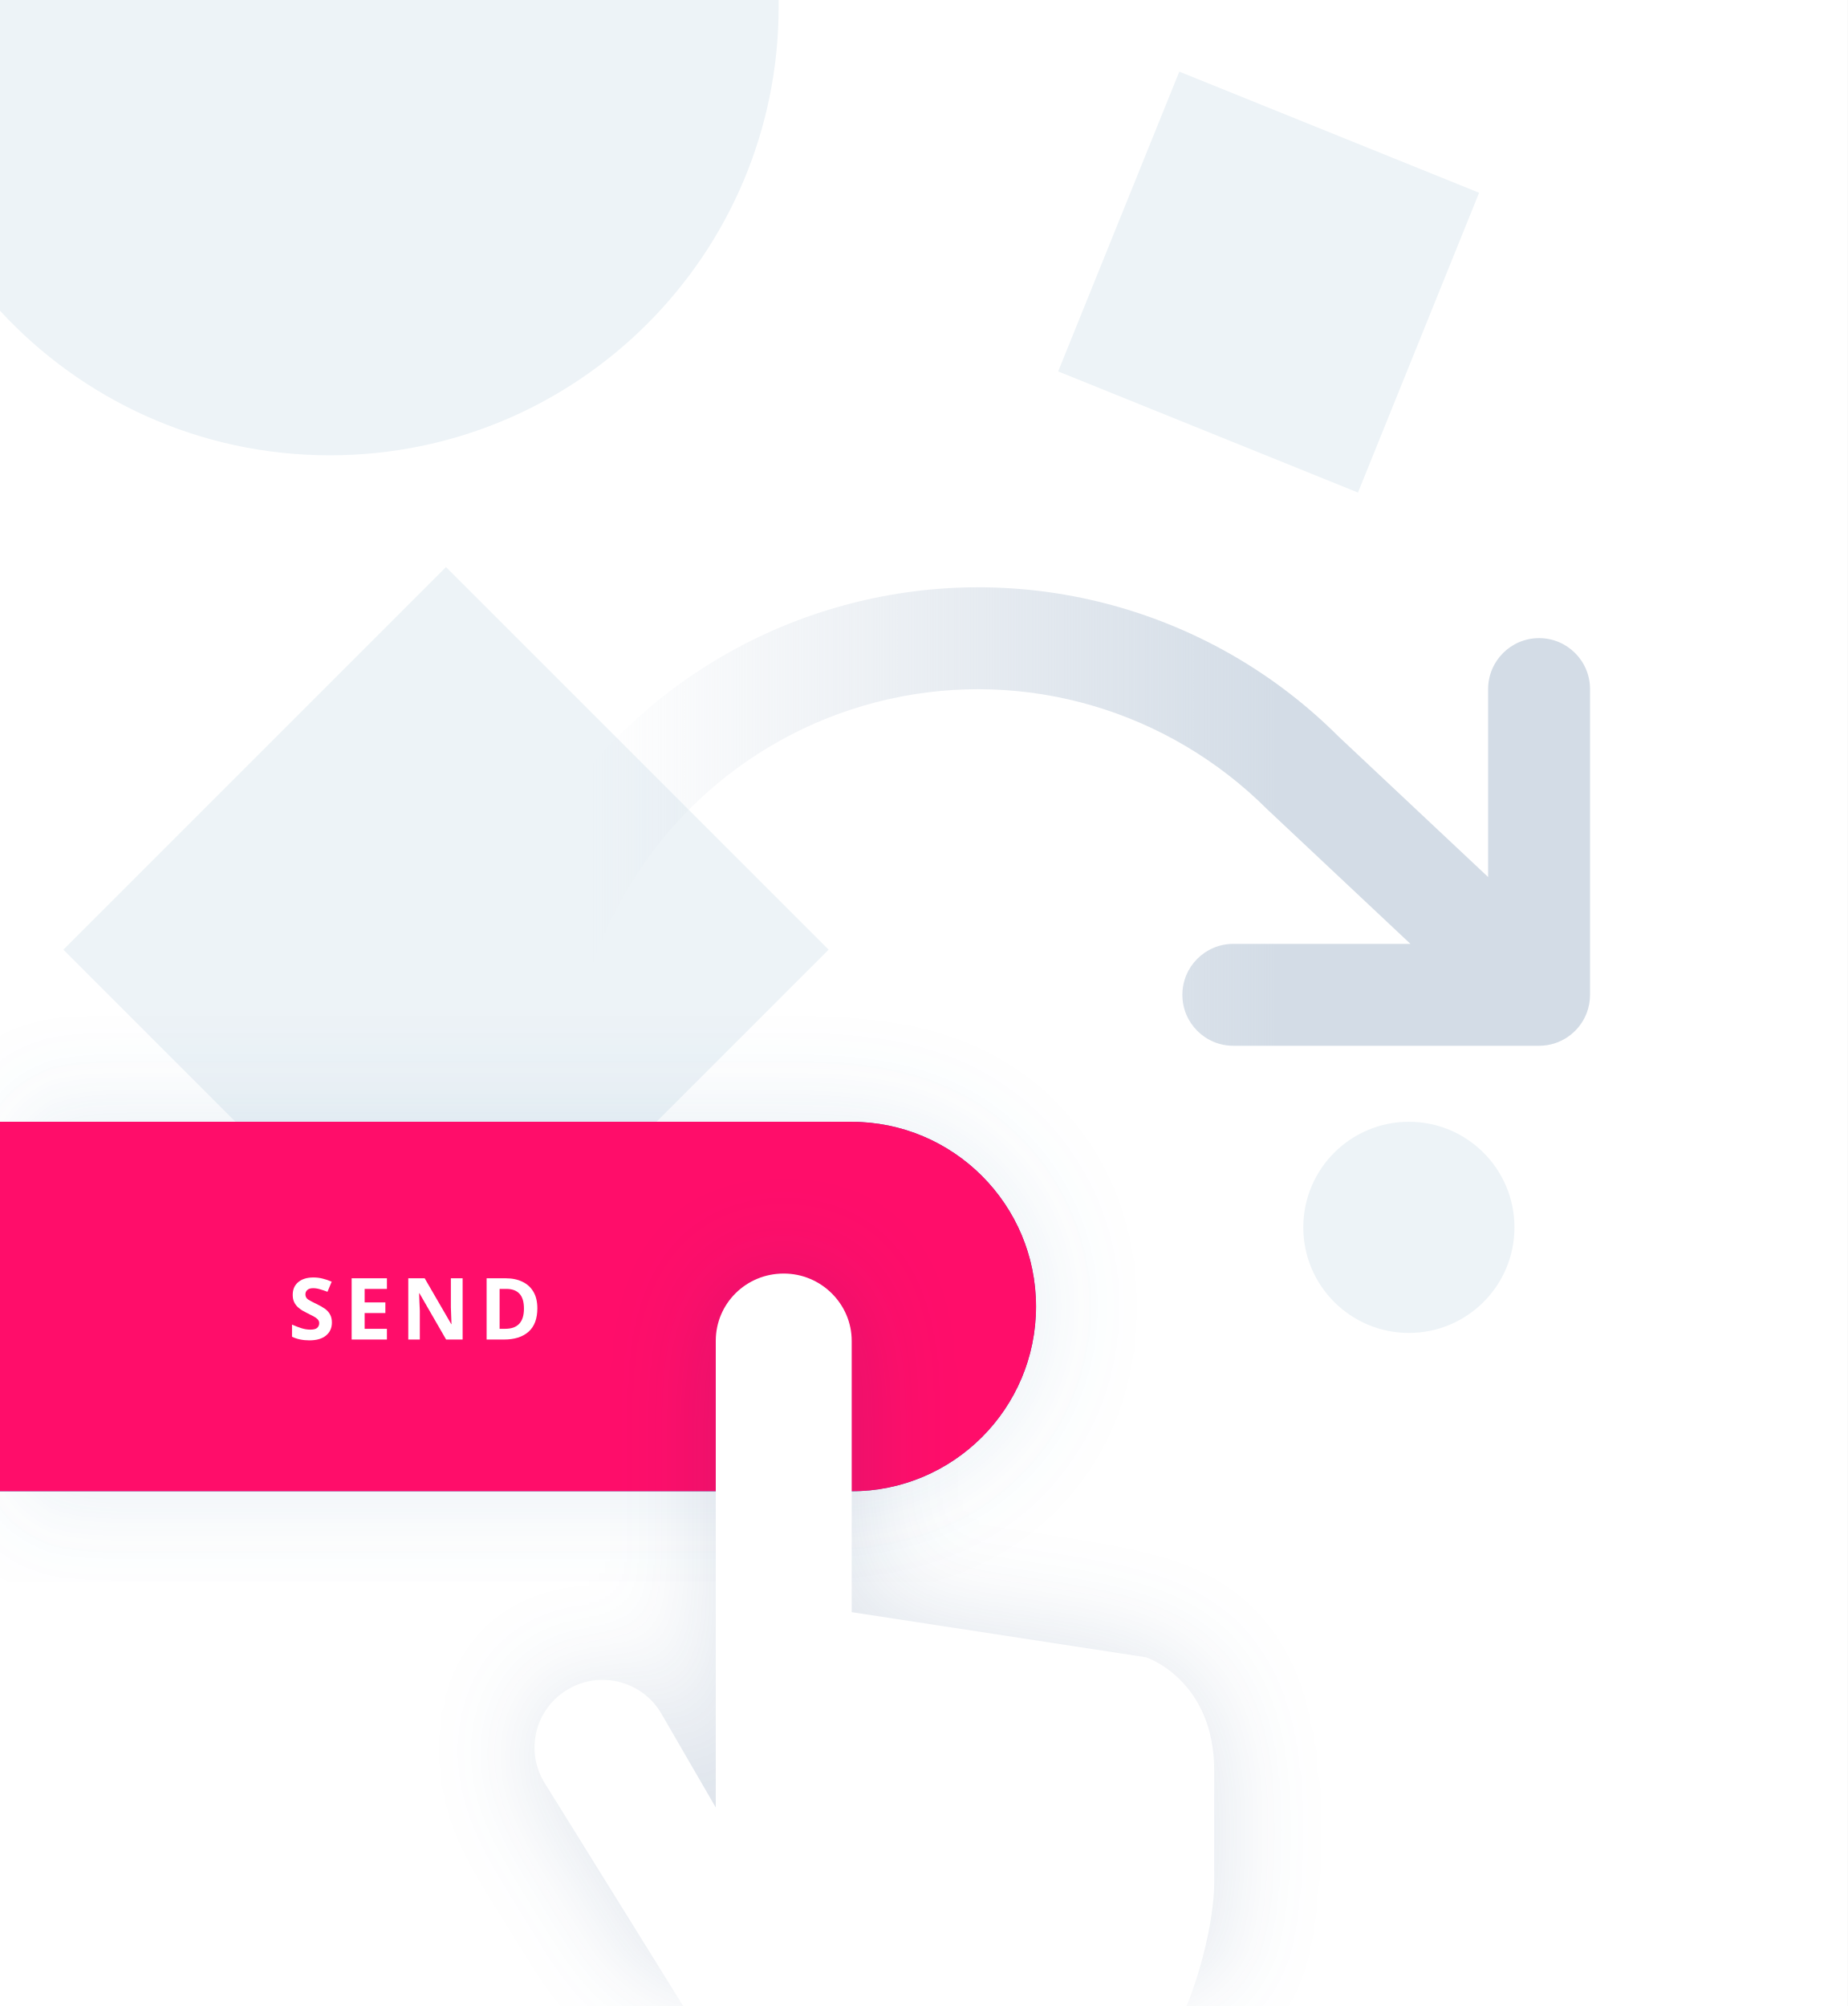
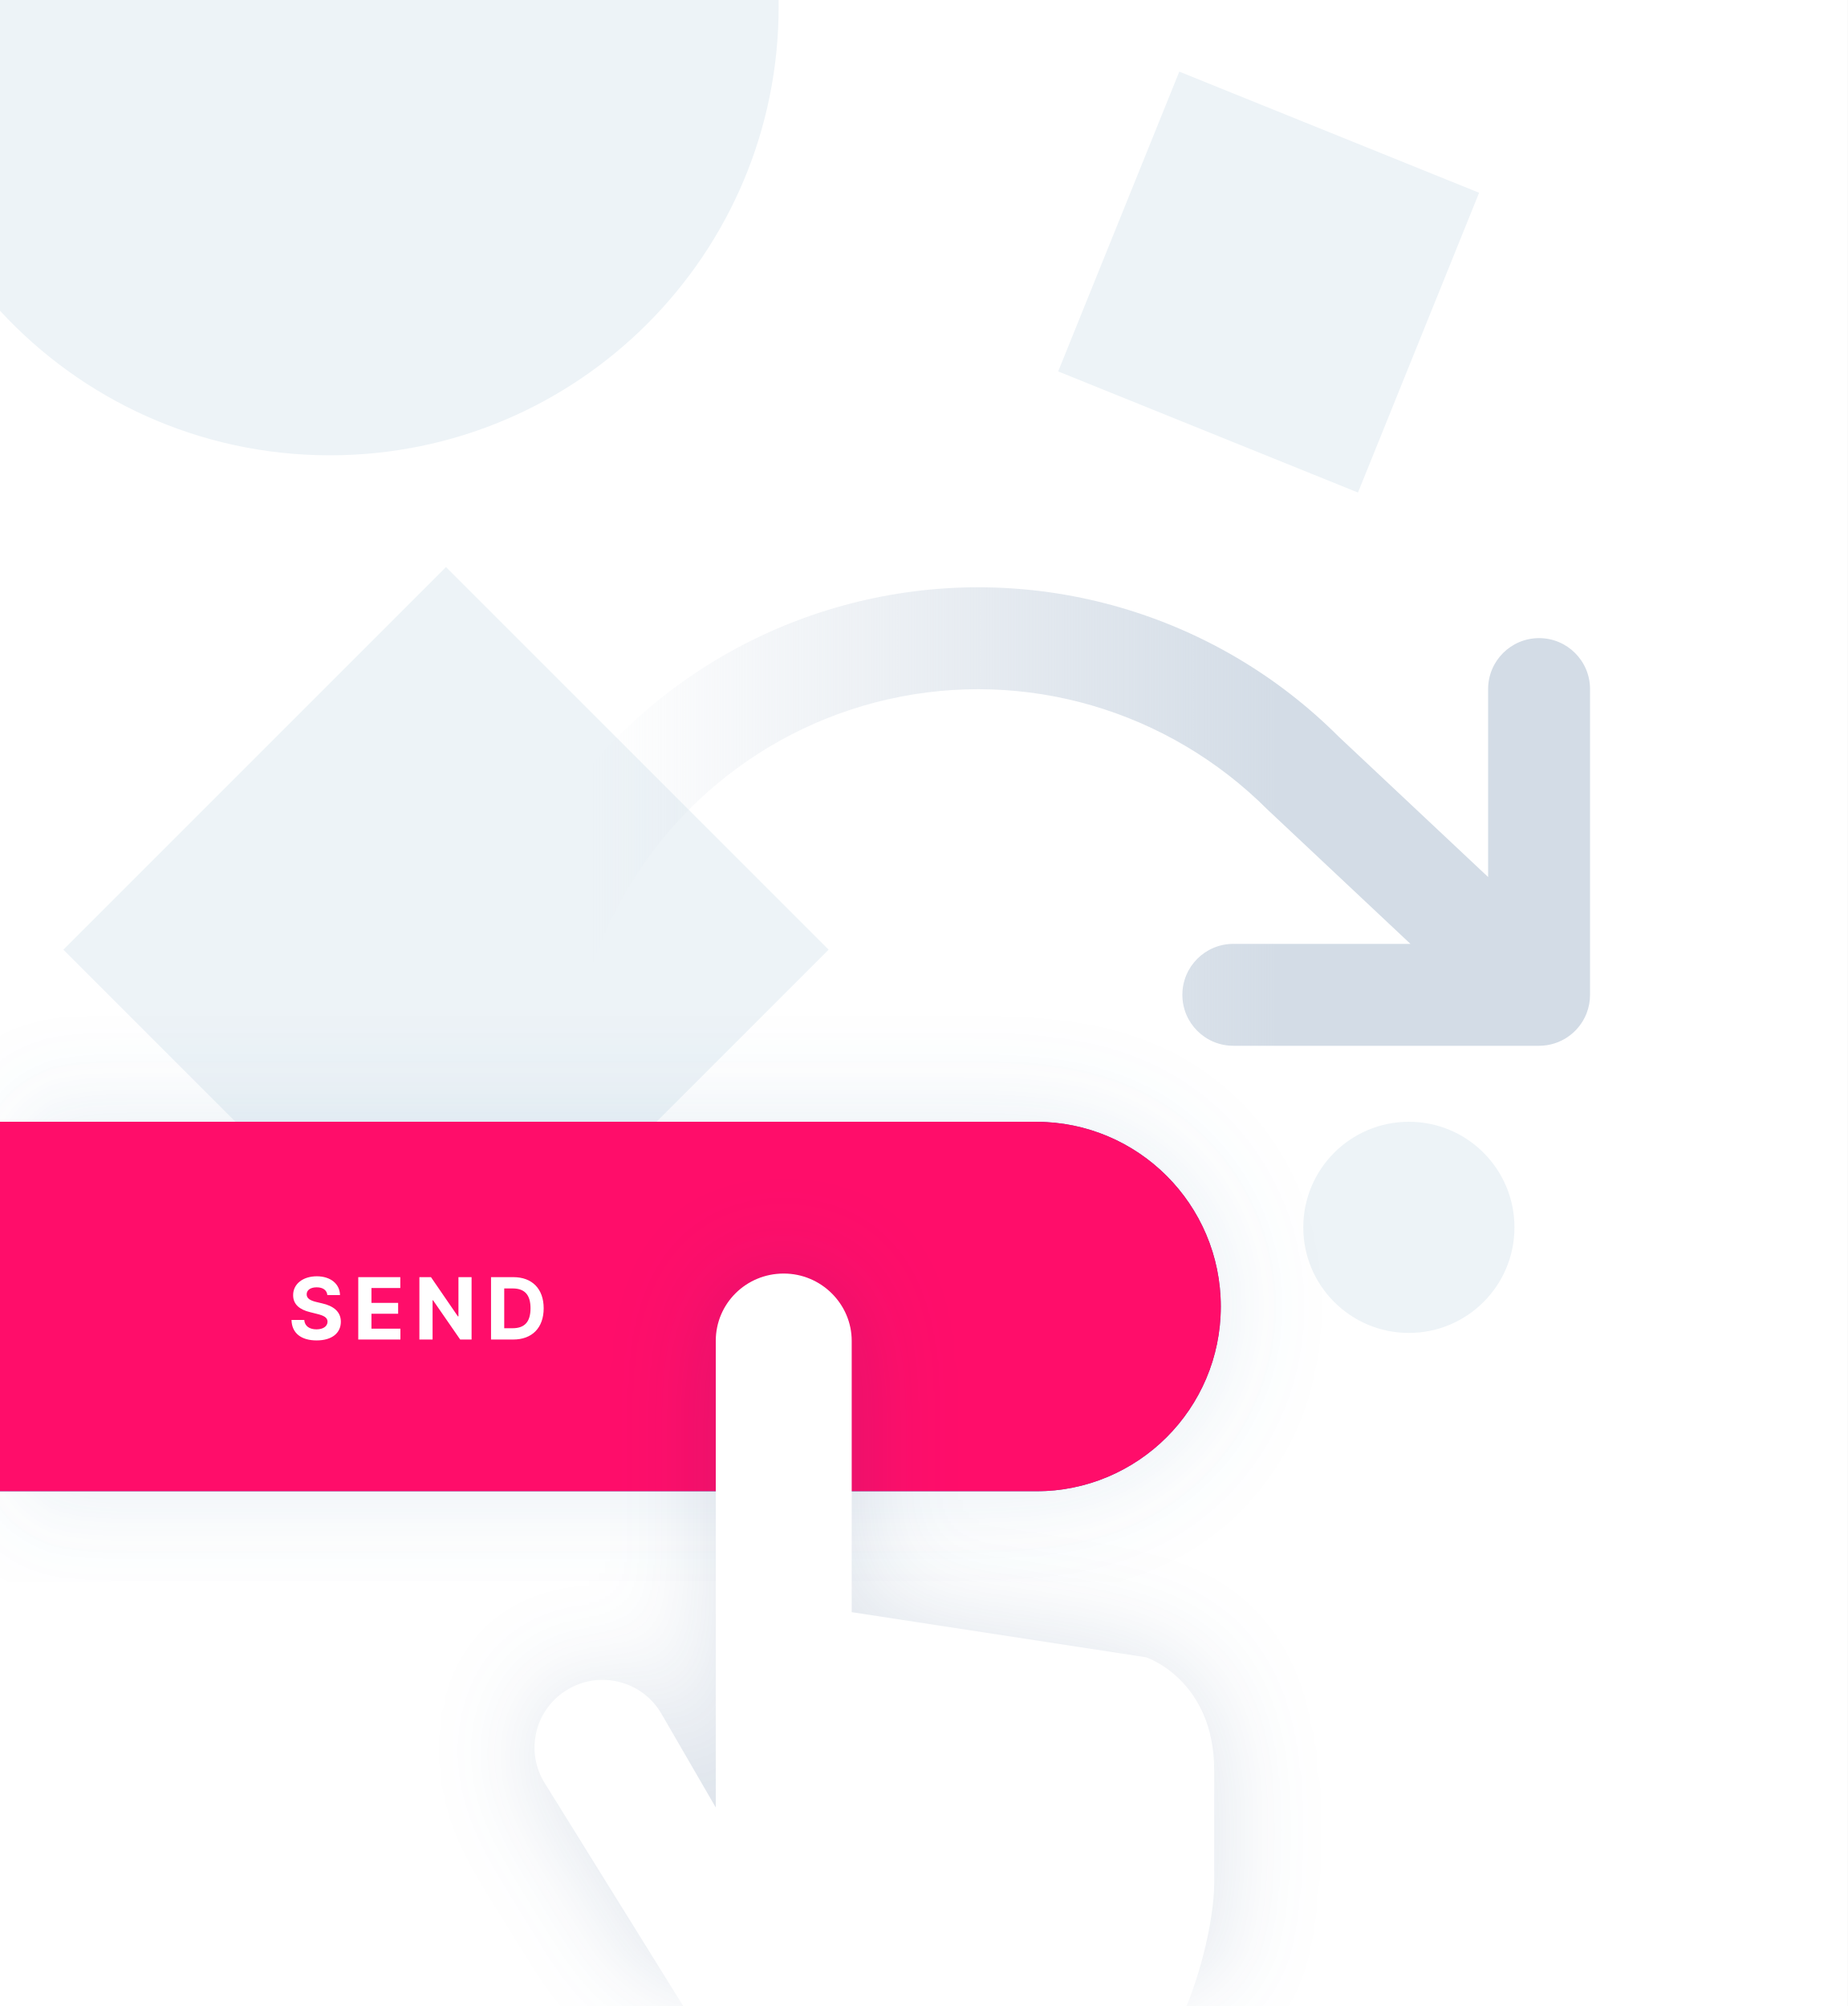
<svg xmlns="http://www.w3.org/2000/svg" xmlns:xlink="http://www.w3.org/1999/xlink" width="280px" height="304px" viewBox="0 0 280 304" version="1.1">
  <defs>
    <rect id="path-1" x="0" y="0" width="282" height="282" />
    <linearGradient x1="28.466%" y1="50%" x2="91.117%" y2="50%" id="linearGradient-3">
      <stop stop-color="#D3DCE6" offset="0%" />
      <stop stop-color="#D3DCE6" stop-opacity="0" offset="100%" />
    </linearGradient>
-     <filter x="-16.7%" y="-55.4%" width="133.3%" height="210.7%" filterUnits="objectBoundingBox" id="filter-4">
+     <filter x="-12.8%" y="-55.4%" width="125.6%" height="210.7%" filterUnits="objectBoundingBox" id="filter-4">
      <feOffset dx="0" dy="0" in="SourceAlpha" result="shadowOffsetOuter1" />
      <feGaussianBlur stdDeviation="8" in="shadowOffsetOuter1" result="shadowBlurOuter1" />
      <feColorMatrix values="0 0 0 0 0.106   0 0 0 0 0.267   0 0 0 0 0.475  0 0 0 0.15 0" type="matrix" in="shadowBlurOuter1" result="shadowMatrixOuter1" />
      <feMerge>
        <feMergeNode in="shadowMatrixOuter1" />
        <feMergeNode in="SourceGraphic" />
      </feMerge>
    </filter>
-     <path d="M28,0 L158,3.55271368e-15 C173.464,7.12027924e-16 186,12.536 186,28 L186,28 C186,43.464 173.464,56 158,56 L28,56 C12.536,56 1.8937905e-15,43.464 0,28 L0,28 C-1.8937905e-15,12.536 12.536,2.84068575e-15 28,0 Z" id="path-5" />
+     <path d="M28,0 L214,3.19744231e-14 C229.464,1.53989703e-14 242,12.536 242,28 L242,28 C242,43.464 229.464,56 214,56 L28,56 C12.536,56 1.8937905e-15,43.464 0,28 L0,28 C-1.8937905e-15,12.536 12.536,6.39339943e-15 28,3.55271368e-15 Z" id="path-5" />
    <path d="M117.336,323 C116.23,323 114.861,322.24 114.274,321.295 L82.384,269.959 C79.545,265.059 81.203,258.81 86.164,255.956 C91.091,253.122 97.39,254.804 100.224,259.696 L108.467,273.921 L108.467,220.368 L108.467,203.201 C108.467,197.567 113.038,193 118.767,193 C124.455,193 129.067,197.627 129.067,203.201 L129.067,244.316 L173.7,251.158 C173.7,251.158 184,254.579 184,268.304 L184,275.105 L184,278.526 L184,285.368 C184,291.294 181.473,301.118 178.587,306.644 C174.745,314.001 167.488,322.24 167.488,322.24 C167.126,322.66 166.388,323 165.828,323 L117.336,323 Z" id="path-7" />
    <filter x="-23.3%" y="-18.5%" width="146.6%" height="136.9%" filterUnits="objectBoundingBox" id="filter-8">
      <feOffset dx="0" dy="0" in="SourceAlpha" result="shadowOffsetOuter1" />
      <feGaussianBlur stdDeviation="8" in="shadowOffsetOuter1" result="shadowBlurOuter1" />
      <feColorMatrix values="0 0 0 0 0.106   0 0 0 0 0.267   0 0 0 0 0.475  0 0 0 0.15 0" type="matrix" in="shadowBlurOuter1" />
    </filter>
  </defs>
  <g id="Artboard-Copy" stroke="none" stroke-width="1" fill="none" fill-rule="evenodd">
    <rect fill="#FFFFFF" x="0" y="0" width="280" height="304" />
    <circle id="Oval" fill="#EDF3F7" cx="213.5" cy="186" r="16" />
    <path d="M0,47.09 L0,0 L117.99,0 C117.995,0.333 117.997,0.666 117.997,1 C117.997,38.555 87.553,69 49.997,69 C30.226,69 12.425,60.562 -3.37507799e-14,47.09 Z" id="Oval-3" fill="#EDF3F7" />
    <rect id="Rectangle" fill="#EDF3F7" transform="translate(67.58326, 143.9167) rotate(45) translate(-67.58326, -143.9167) " x="26.583" y="102.917" width="82" height="82" />
    <rect id="Rectangle-Copy" fill="#EDF3F7" transform="translate(192.2487, 42.74874) rotate(22) translate(-192.2487, -42.74874) " x="167.749" y="18.249" width="49" height="49" />
    <g id="Group-15" transform="translate(-1, 29)">
      <mask id="mask-2" fill="white">
        <use xlink:href="#path-1" />
      </mask>
      <g id="Rectangle" />
      <g id="Group-14" mask="url(#mask-2)">
-         <g transform="translate(-28, 60)">
-           <path d="M104.522,64.557 C104.171,63.653 103.998,62.698 104,61.744 L104,15.428 C104,11.163 107.457,7.705 111.722,7.705 C115.987,7.705 119.445,11.163 119.445,15.428 L119.445,43.91 L142.092,22.633 C160.836,3.88 187.891,-3.946 213.752,1.905 C239.613,7.757 260.664,26.467 269.509,51.463 C270.932,55.483 268.826,59.896 264.805,61.319 C260.785,62.742 256.372,60.636 254.949,56.615 C247.873,36.618 231.032,21.65 210.343,16.969 C189.654,12.288 168.011,18.548 152.842,33.72 L131.217,54.039 L158.056,54.039 C162.321,54.039 165.778,57.496 165.778,61.761 C165.778,66.026 162.321,69.483 158.056,69.483 L111.722,69.483 C108.48,69.483 105.705,67.486 104.56,64.654 L104.522,64.557 Z" id="Combined-Shape" fill="url(#linearGradient-3)" fill-rule="evenodd" transform="translate(186.9767, 34.74173) scale(-1, 1) translate(-186.9767, -34.74173) " />
-           <g id="atoms/button/active" fill="none" transform="translate(0, 81)">
-             <g id="color-+-CONFIRM-Mask" filter="url(#filter-4)" stroke-width="1" fill-rule="evenodd">
+         <g transform="translate(-56, 60)">
+           <path d="M132.522,64.557 C132.171,63.653 131.998,62.698 132,61.744 L132,15.428 C132,11.163 135.457,7.705 139.722,7.705 C143.987,7.705 147.445,11.163 147.445,15.428 L147.445,43.91 L170.092,22.633 C188.836,3.88 215.891,-3.946 241.752,1.905 C267.613,7.757 288.664,26.467 297.509,51.463 C298.932,55.483 296.826,59.896 292.805,61.319 C288.785,62.742 284.372,60.636 282.949,56.615 C275.873,36.618 259.032,21.65 238.343,16.969 C217.654,12.288 196.011,18.548 180.842,33.72 L159.217,54.039 L186.056,54.039 C190.321,54.039 193.778,57.496 193.778,61.761 C193.778,66.026 190.321,69.483 186.056,69.483 L139.722,69.483 C136.48,69.483 133.705,67.486 132.56,64.654 L132.522,64.557 Z" id="Combined-Shape" fill="url(#linearGradient-3)" transform="translate(214.9767, 34.74173) scale(-1, 1) translate(-214.9767, -34.74173) " />
+           <g id="atoms/button/active" stroke-width="1" fill="none" transform="translate(0, 81)">
+             <g id="color-+-CONFIRM-Mask" filter="url(#filter-4)">
              <mask id="mask-6" fill="white">
                <use xlink:href="#path-5" />
              </mask>
              <use id="Mask" fill="#6948A1" xlink:href="#path-5" />
              <g id="fill/primary/0" mask="url(#mask-6)" fill="#FF0D6A">
-                 <rect id="Rectangle-Copy-20" x="0" y="0" width="191" height="56" />
+                 <rect id="Rectangle-Copy-20" x="0" y="0" width="248" height="56" />
              </g>
            </g>
-             <text id="CONFIRM" font-family="InterUI-Bold, Inter UI" font-size="13" font-weight="bold" line-spacing="16" letter-spacing="1.3" fill="#FFFFFF">
-               <tspan x="72.657" y="33">SEND</tspan>
-             </text>
+             <path d="M106.607,26.265 C106.533,25.521 105.947,25.087 104.991,25.087 C104.013,25.087 103.473,25.535 103.473,26.145 C103.459,26.823 104.147,27.128 104.968,27.317 L105.818,27.52 C107.461,27.89 108.648,28.725 108.652,30.299 C108.648,32.031 107.29,33.134 104.982,33.134 C102.688,33.134 101.224,32.077 101.174,30.032 L103.108,30.032 C103.173,30.978 103.92,31.458 104.959,31.458 C105.975,31.458 106.63,30.987 106.635,30.295 C106.63,29.658 106.058,29.362 105.028,29.113 L103.999,28.854 C102.402,28.471 101.418,27.673 101.423,26.278 C101.414,24.561 102.932,23.416 105.005,23.416 C107.11,23.416 108.495,24.58 108.523,26.265 L106.607,26.265 Z M111.291,33 L111.291,23.545 L117.662,23.545 L117.662,25.194 L113.29,25.194 L113.29,27.446 L117.334,27.446 L117.334,29.094 L113.29,29.094 L113.29,31.352 L117.68,31.352 L117.68,33 L111.291,33 Z M128.463,23.545 L128.463,33 L126.736,33 L122.623,27.049 L122.553,27.049 L122.553,33 L120.555,33 L120.555,23.545 L122.309,23.545 L126.39,29.491 L126.473,29.491 L126.473,23.545 L128.463,23.545 Z M134.762,33 L131.411,33 L131.411,23.545 L134.79,23.545 C137.643,23.545 139.388,25.318 139.388,28.263 C139.388,31.218 137.643,33 134.762,33 Z M133.41,31.287 L134.679,31.287 C136.456,31.287 137.394,30.373 137.394,28.263 C137.394,26.163 136.456,25.258 134.684,25.258 L133.41,25.258 L133.41,31.287 Z" id="CONFIRM" fill="#FFFFFF" />
          </g>
        </g>
      </g>
    </g>
    <g id="Rectangle-46">
      <use fill="black" fill-opacity="1" filter="url(#filter-8)" xlink:href="#path-7" />
      <use fill="#FFFFFF" fill-rule="evenodd" xlink:href="#path-7" />
    </g>
  </g>
</svg>
